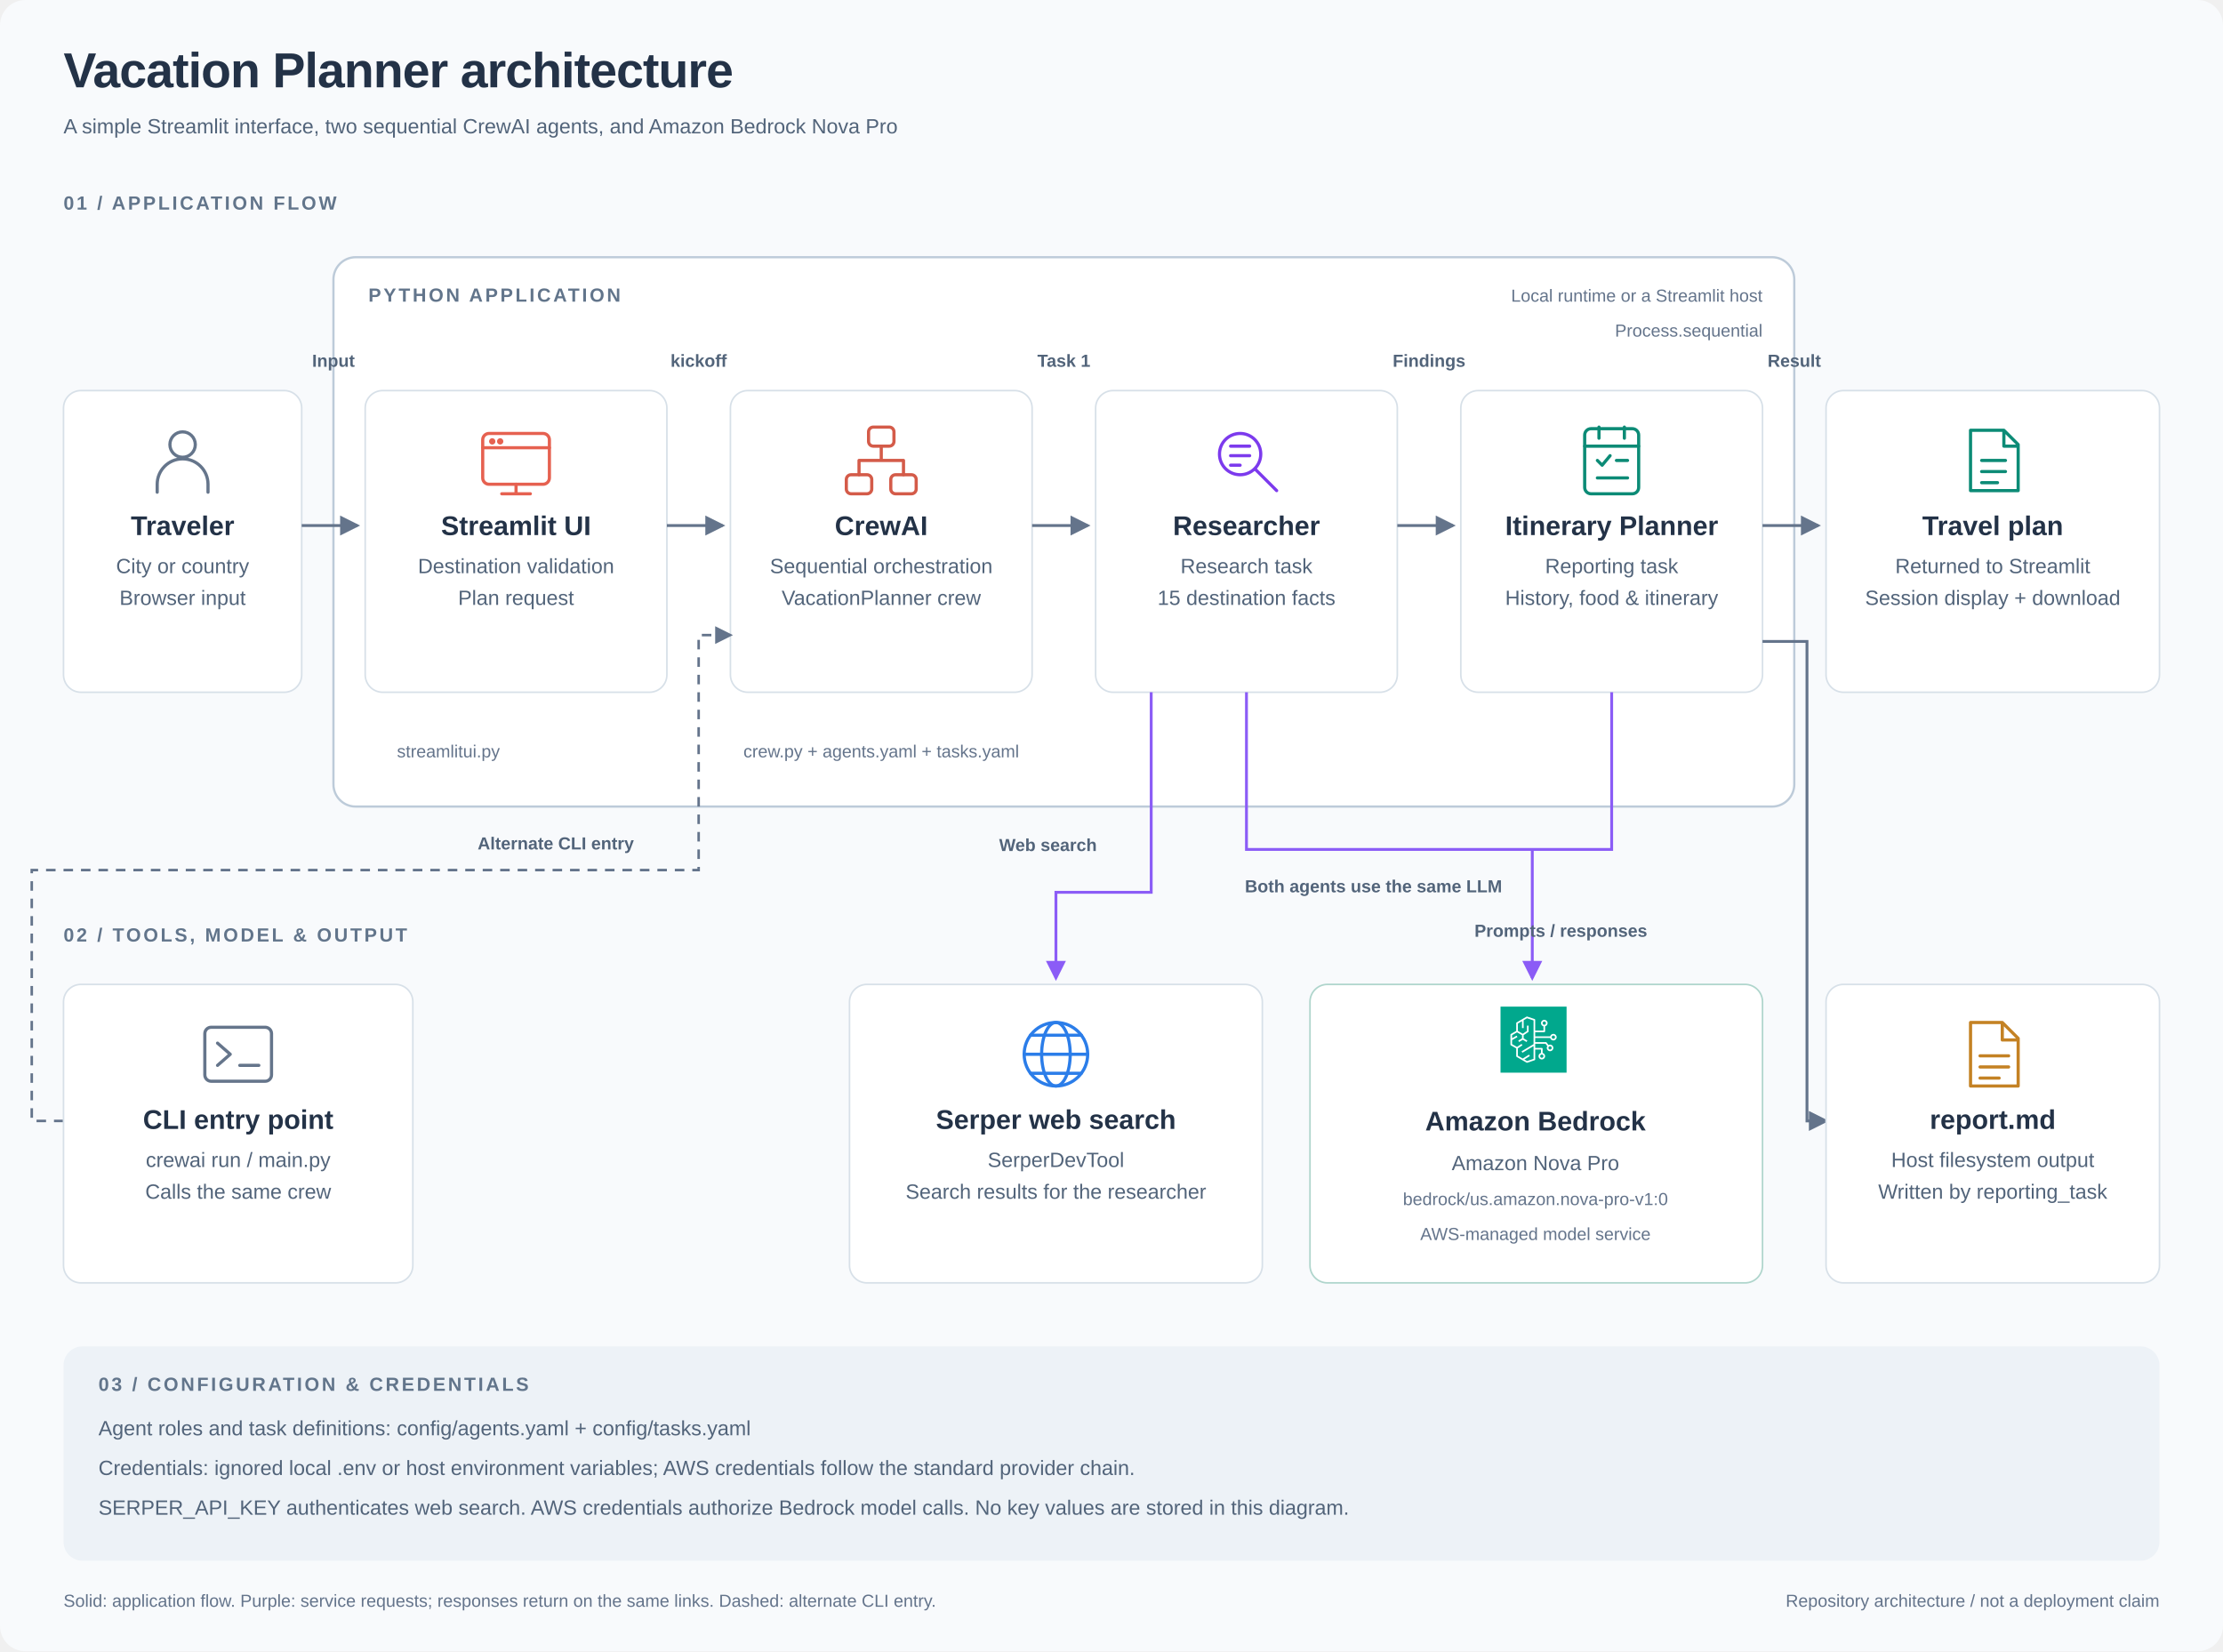
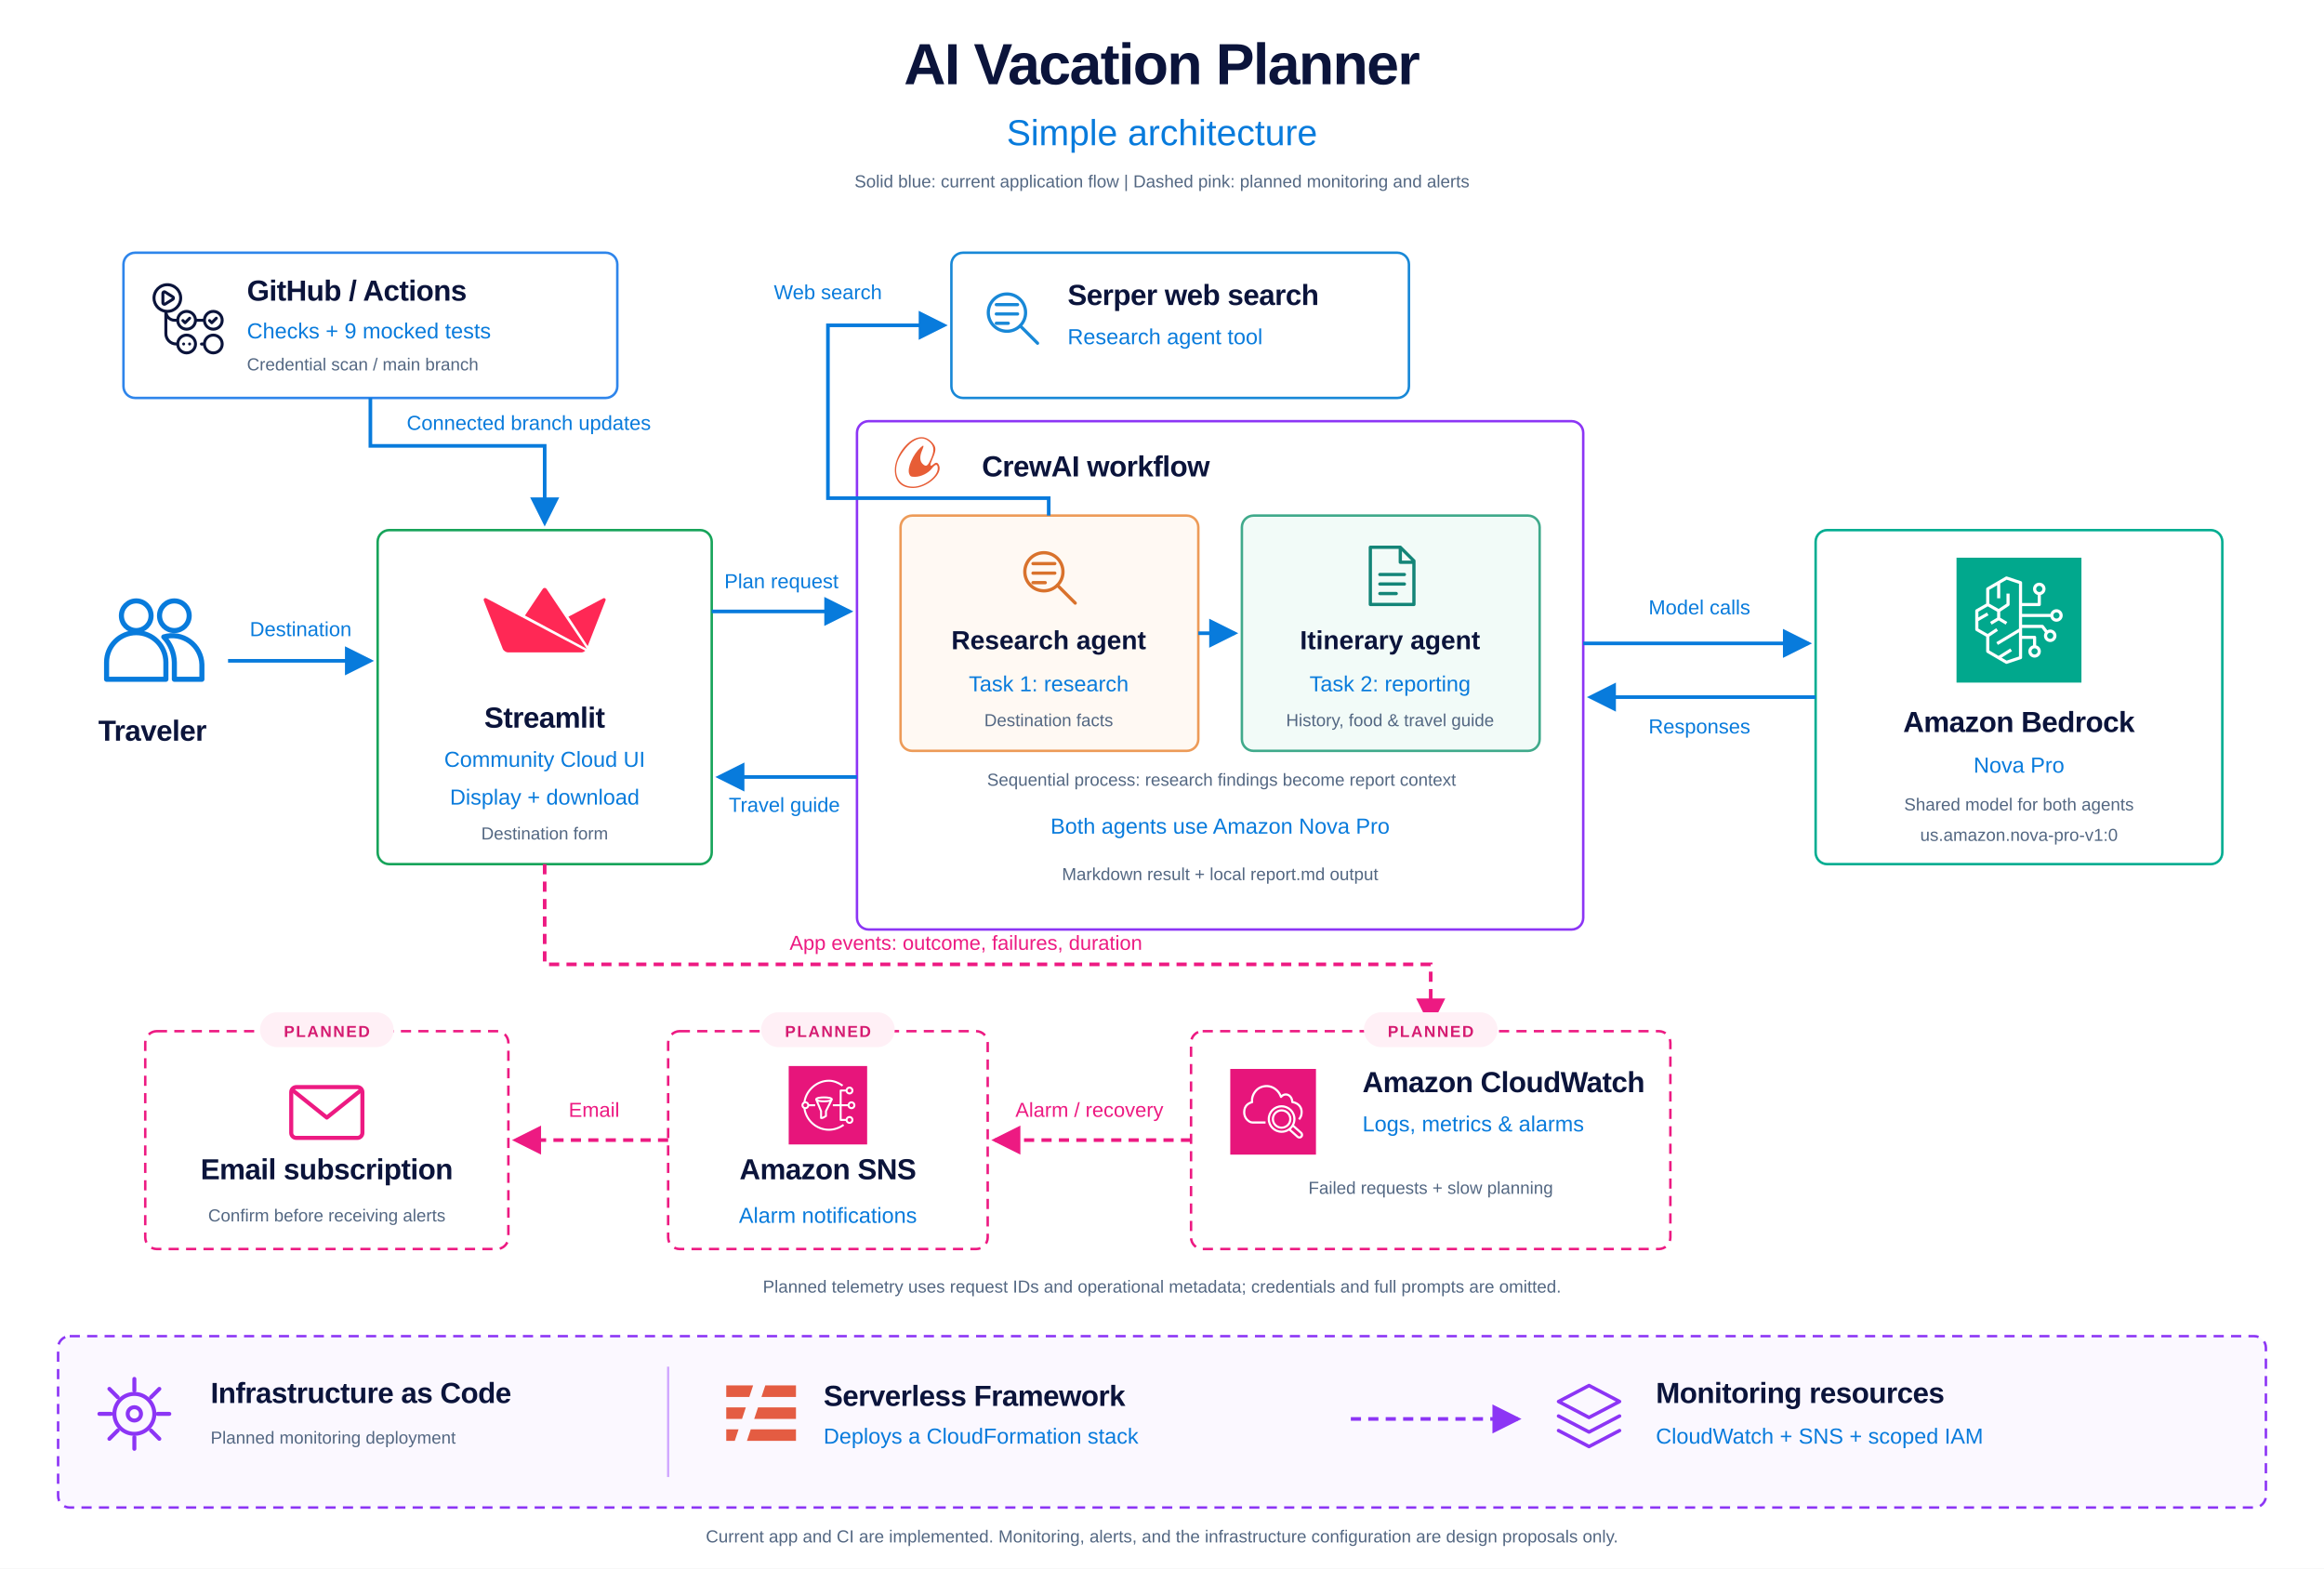
- <svg xmlns="http://www.w3.org/2000/svg" width="1400" height="1040" viewBox="0 0 1400 1040" role="img" aria-labelledby="title description">
+ <svg xmlns="http://www.w3.org/2000/svg" width="1600" height="1080" viewBox="0 0 1600 1080" role="img" aria-labelledby="title description">
  <defs>
-     <marker id="arrow" markerWidth="7" markerHeight="7" refX="6" refY="3.5" orient="auto-start-reverse">
-       <path d="M0 0 7 3.5 0 7Z" fill="#64748b" />
+     <marker id="blue" markerWidth="8" markerHeight="8" refX="7" refY="4" orient="auto">
+       <path d="M0 0 8 4 0 8Z" fill="#087bdc" />
    </marker>
-     <marker id="purple-arrow" markerWidth="7" markerHeight="7" refX="6" refY="3.5" orient="auto-start-reverse">
-       <path d="M0 0 7 3.5 0 7Z" fill="#8b5cf6" />
+     <marker id="pink" markerWidth="8" markerHeight="8" refX="7" refY="4" orient="auto">
+       <path d="M0 0 8 4 0 8Z" fill="#ed1a82" />
+     </marker>
+     <marker id="purple" markerWidth="8" markerHeight="8" refX="7" refY="4" orient="auto">
+       <path d="M0 0 8 4 0 8Z" fill="#8c35f5" />
    </marker>
    <style>
-  text { font-family:Arial,Helvetica,sans-serif; fill:#233247; }
-  .title { font-size:31px; font-weight:700; letter-spacing:-.5px; }
-  .section { font-size:12px; font-weight:700; letter-spacing:1.5px; fill:#62758b; }
-  .service { font-size:17px; font-weight:700; }
-  .caption { font-size:13px; fill:#52647a; }
-  .small { font-size:11px; fill:#64748b; }
-  .flow { font-size:11px; font-weight:600; fill:#52647a; }
-  .connector { fill:none; stroke:#64748b; stroke-width:1.8; marker-end:url(#arrow); }
-  .exchange { fill:none; stroke:#8b5cf6; stroke-width:1.8; marker-end:url(#purple-arrow); }
-  .alternate { fill:none; stroke:#64748b; stroke-width:1.6; stroke-dasharray:6 5; marker-end:url(#arrow); }
+  text{font-family:Arial,Helvetica,sans-serif;fill:#0b143b}
+  .title{font-size:40px;font-weight:700;letter-spacing:-1px}
+  .subtitle{font-size:25px;fill:#087bdc}
+  .node{font-size:20px;font-weight:700;letter-spacing:-.3px}
+  .agent{font-size:18px;font-weight:700}
+  .body{font-size:15px;fill:#087bdc}
+  .small{font-size:12px;fill:#536782}
+  .label{font-size:14px;fill:#087bdc}
+  .plan{font-size:11px;font-weight:700;letter-spacing:1px;fill:#d51b71}
+  .flow{fill:none;stroke:#087bdc;stroke-width:2.5;marker-end:url(#blue)}
+  .planned{fill:none;stroke:#ed1a82;stroke-width:2.5;stroke-dasharray:7 5;marker-end:url(#pink)}
+  .infra{fill:none;stroke:#8c35f5;stroke-width:2.5;stroke-dasharray:7 5;marker-end:url(#purple)}
 </style>
  </defs>
-   <rect width="1400" height="1040" rx="16" fill="#f8fafc" />
-   <text x="40" y="55" class="title">Vacation Planner architecture</text>
-   <text x="40" y="84" class="caption">A simple Streamlit interface, two sequential CrewAI agents, and Amazon Bedrock Nova Pro</text>
-   <text x="40" y="132" class="section">01 / APPLICATION FLOW</text>
-   <rect x="210" y="162" width="920" height="346" rx="14" fill="#fff" stroke="#bdcbd9" stroke-width="1.4" />
-   <text x="232" y="190" class="section">PYTHON APPLICATION</text>
-   <text x="1110" y="190" class="small" text-anchor="end">Local runtime or a Streamlit host</text>
-   <rect x="40" y="246" width="150" height="190" rx="11" fill="#fff" stroke="#d7e0e8" />
-   <g transform="translate(91.0 266)" fill="none" stroke="#65758b" stroke-width="2" stroke-linecap="round" stroke-linejoin="round">
-     <circle cx="24" cy="14" r="8" />
-     <path d="M8 44v-5a16 16 0 0 1 32 0v5" />
+   <rect width="1600" height="1080" fill="#fff" />
+   <text x="800" y="58" class="title" text-anchor="middle">AI Vacation Planner</text>
+   <text x="800" y="100" class="subtitle" text-anchor="middle">Simple architecture</text>
+   <text x="800" y="129" class="small" text-anchor="middle">Solid blue: current application flow  |  Dashed pink: planned monitoring and alerts</text>
+   <rect x="85" y="174" width="340" height="100" rx="8" fill="#fff" stroke="#2e85eb" stroke-width="1.7" />
+   <g transform="translate(105 195) scale(2.041667)" fill="#0b143b">
+     <path d="M10.984 13.836a.5.5 0 0 1-.353-.146l-.745-.743a.5.5 0 1 1 .706-.708l.392.391 1.181-1.18a.5.5 0 0 1 .708.707l-1.535 1.533a.504.504 0 0 1-.354.146zm9.353-.147l1.534-1.532a.5.5 0 0 0-.707-.707l-1.181 1.18-.392-.391a.5.5 0 1 0-.706.708l.746.743a.497.497 0 0 0 .706-.001zM4.527 7.452l2.557-1.585A1 1 0 0 0 7.09 4.17L4.533 2.56A1 1 0 0 0 3 3.406v3.196a1.001 1.001 0 0 0 1.527.85zm2.03-2.436L4 6.602V3.406l2.557 1.61zM24 12.5c0 1.93-1.57 3.5-3.5 3.5a3.503 3.503 0 0 1-3.46-3h-2.08a3.503 3.503 0 0 1-3.46 3 3.502 3.502 0 0 1-3.46-3h-.558c-.972 0-1.85-.399-2.482-1.042V17c0 1.654 1.346 3 3 3h.04c.244-1.693 1.7-3 3.46-3 1.93 0 3.5 1.57 3.5 3.5S13.43 24 11.5 24a3.502 3.502 0 0 1-3.46-3H8c-2.206 0-4-1.794-4-4V9.899A5.008 5.008 0 0 1 0 5c0-2.757 2.243-5 5-5s5 2.243 5 5a5.005 5.005 0 0 1-4.952 4.998A2.482 2.482 0 0 0 7.482 12h.558c.244-1.693 1.7-3 3.46-3a3.502 3.502 0 0 1 3.46 3h2.08a3.503 3.503 0 0 1 3.46-3c1.93 0 3.5 1.57 3.5 3.5zm-15 8c0 1.378 1.122 2.5 2.5 2.5s2.5-1.122 2.5-2.5-1.122-2.5-2.5-2.5S9 19.122 9 20.5zM5 9c2.206 0 4-1.794 4-4S7.206 1 5 1 1 2.794 1 5s1.794 4 4 4zm9 3.5c0-1.378-1.122-2.5-2.5-2.5S9 11.122 9 12.5s1.122 2.5 2.5 2.5 2.5-1.122 2.5-2.5zm9 0c0-1.378-1.122-2.5-2.5-2.5S18 11.122 18 12.5s1.122 2.5 2.5 2.5 2.5-1.122 2.5-2.5zm-13 8a.5.5 0 1 0 1 0 .5.5 0 0 0-1 0zm2 0a.5.5 0 1 0 1 0 .5.5 0 0 0-1 0zm12 0c0 1.93-1.57 3.5-3.5 3.5a3.503 3.503 0 0 1-3.46-3.002c-.007.001-.013.005-.021.005l-.506.017h-.017a.5.5 0 0 1-.016-.999l.506-.017c.018-.002.035.006.052.007A3.503 3.503 0 0 1 20.5 17c1.93 0 3.5 1.57 3.5 3.5zm-1 0c0-1.378-1.122-2.5-2.5-2.5S18 19.122 18 20.5s1.122 2.5 2.5 2.5 2.5-1.122 2.5-2.5z" />
  </g>
-   <text x="115.0" y="337" class="service" text-anchor="middle">Traveler</text>
-   <text x="115.0" y="361" class="caption" text-anchor="middle">City or country</text>
-   <text x="115.0" y="381" class="caption" text-anchor="middle">Browser input</text>
-   <rect x="230" y="246" width="190" height="190" rx="11" fill="#fff" stroke="#d7e0e8" />
-   <g transform="translate(301.0 266)" fill="none" stroke="#e66150" stroke-width="2" stroke-linecap="round" stroke-linejoin="round">
-     <rect x="3" y="7" width="42" height="32" rx="4" />
-     <path d="M3 16h42M15 45h18M24 39v6" />
-     <circle cx="9" cy="12" r="1" />
-     <circle cx="14" cy="12" r="1" />
+   <text x="170" y="207" class="node" text-anchor="start">GitHub / Actions</text>
+   <text x="170" y="233" class="body" text-anchor="start">Checks + 9 mocked tests</text>
+   <text x="170" y="255" class="small" text-anchor="start">Credential scan / main branch</text>
+   <path d="M255 274V307H375V360" class="flow" />
+   <text x="280" y="296" class="label" text-anchor="start">Connected branch updates</text>
+   <rect x="655" y="174" width="315" height="100" rx="8" fill="#fff" stroke="#1888d7" stroke-width="1.7" />
+   <g transform="translate(674 196) scale(0.9166667)" fill="none" stroke="#1888d7" stroke-width="2.4" stroke-linecap="round" stroke-linejoin="round">
+     <circle cx="21" cy="21" r="14" />
+     <path d="m31 31 13 13M13 15h16M13 22h16M13 29h9" />
  </g>
-   <text x="325.0" y="337" class="service" text-anchor="middle">Streamlit UI</text>
-   <text x="325.0" y="361" class="caption" text-anchor="middle">Destination validation</text>
-   <text x="325.0" y="381" class="caption" text-anchor="middle">Plan request</text>
-   <rect x="460" y="246" width="190" height="190" rx="11" fill="#fff" stroke="#d7e0e8" />
-   <g transform="translate(531.0 266)" fill="none" stroke="#d45b49" stroke-width="2" stroke-linecap="round" stroke-linejoin="round">
-     <rect x="16" y="3" width="16" height="12" rx="3" />
-     <rect x="2" y="33" width="16" height="12" rx="3" />
-     <rect x="30" y="33" width="16" height="12" rx="3" />
-     <path d="M24 15v9M10 33v-9h28v9" />
+   <text x="735" y="210" class="node" text-anchor="start">Serper web search</text>
+   <text x="735" y="237" class="body" text-anchor="start">Research agent tool</text>
+   <g transform="translate(69 405) scale(1.458333)" fill="none" stroke="#087bdc" stroke-width="2.4" stroke-linecap="round" stroke-linejoin="round">
+     <circle cx="17" cy="13" r="7" />
+     <circle cx="35" cy="13" r="7" />
+     <path d="M3 43v-8a14 14 0 0 1 28 0v8ZM30 23a14 14 0 0 1 18 13v7H35V35a18 18 0 0 0-5-12Z" />
  </g>
-   <text x="555.0" y="337" class="service" text-anchor="middle">CrewAI</text>
-   <text x="555.0" y="361" class="caption" text-anchor="middle">Sequential orchestration</text>
-   <text x="555.0" y="381" class="caption" text-anchor="middle">VacationPlanner crew</text>
-   <rect x="690" y="246" width="190" height="190" rx="11" fill="#fff" stroke="#d7e0e8" />
-   <g transform="translate(761.0 266)" fill="none" stroke="#7c3aed" stroke-width="2" stroke-linecap="round" stroke-linejoin="round">
-     <circle cx="20" cy="20" r="13" />
-     <path d="m30 30 13 13M14 15h12M14 21h12M14 27h6" />
+   <text x="105" y="510" class="node" text-anchor="middle">Traveler</text>
+   <path d="M157 455H255" class="flow" />
+   <text x="207" y="438" class="label" text-anchor="middle">Destination</text>
+   <rect x="260" y="365" width="230" height="230" rx="8" fill="#fff" stroke="#17a45a" stroke-width="1.7" />
+   <g transform="translate(333 385) scale(3.5)" fill="#ff2855">
+     <path d="M16.673 11.32l6.862-3.618c.233-.136.554.12.442.387L20.463 17.1zm-8.556-.229l3.473-5.187c.203-.328.578-.316.793-.028l7.886 11.75zm-3.375 7.25c-.28 0-.835-.284-.993-.716l-3.72-9.46c-.118-.331.139-.614.48-.464l19.474 10.306c-.149.147-.453.337-.72.334z" />
  </g>
-   <text x="785.0" y="337" class="service" text-anchor="middle">Researcher</text>
-   <text x="785.0" y="361" class="caption" text-anchor="middle">Research task</text>
-   <text x="785.0" y="381" class="caption" text-anchor="middle">15 destination facts</text>
-   <rect x="920" y="246" width="190" height="190" rx="11" fill="#fff" stroke="#d7e0e8" />
-   <g transform="translate(991.0 266)" fill="none" stroke="#0c8b76" stroke-width="2" stroke-linecap="round" stroke-linejoin="round">
-     <rect x="7" y="4" width="34" height="41" rx="4" />
-     <path d="M16 3v7M32 3v7M7 15h34M15 24l3 3 5-6M27 24h7M15 35h19" />
+   <text x="375" y="501" class="node" text-anchor="middle">Streamlit</text>
+   <text x="375" y="528" class="body" text-anchor="middle">Community Cloud UI</text>
+   <text x="375" y="554" class="body" text-anchor="middle">Display + download</text>
+   <text x="375" y="578" class="small" text-anchor="middle">Destination form</text>
+   <rect x="590" y="290" width="500" height="350" rx="8" fill="#fff" stroke="#8c35f5" stroke-width="1.7" />
+   <g transform="translate(614 301) scale(1.458333)" fill="#e75d36">
+     <path d="M12.482.18C7.161 1.319 1.478 9.069 1.426 15.372c-.051 5.527 3.1 8.68 8.68 8.627 6.716-.05 14.259-6.87 12.09-10.9-.672-1.292-1.396-1.344-2.687-.207-1.602 1.395-1.654.31-.207-2.893 1.757-3.98 1.705-5.322-.31-7.544C17.03.388 14.962-.388 12.482.181Zm5.322 2.068c2.273 2.015 2.376 4.236.465 8.42-1.395 3.1-2.17 3.515-3.824 1.86-1.24-1.24-1.343-3.46-.258-6.044 1.137-2.635.982-3.1-.568-1.653-3.72 3.358-6.458 9.765-5.424 12.503.464 1.189.825 1.395 2.737 1.395 2.79 0 6.303-1.705 7.957-3.926 1.756-2.274 2.79-2.274 2.79-.052 0 3.875-6.459 8.627-11.625 8.627-6.251 0-9.351-4.752-7.491-11.47.878-2.995 4.443-7.904 7.077-9.66 3.255-2.17 5.684-2.17 8.164 0z" />
  </g>
-   <text x="1015.0" y="337" class="service" text-anchor="middle">Itinerary Planner</text>
-   <text x="1015.0" y="361" class="caption" text-anchor="middle">Reporting task</text>
-   <text x="1015.0" y="381" class="caption" text-anchor="middle">History, food &amp; itinerary</text>
-   <rect x="1150" y="246" width="210" height="190" rx="11" fill="#fff" stroke="#d7e0e8" />
-   <g transform="translate(1231.0 266)" fill="none" stroke="#0c8b76" stroke-width="2" stroke-linecap="round" stroke-linejoin="round">
-     <path d="M10 5h21l9 9v29H10zM31 5v10h9M17 24h15M17 31h15M17 38h10" />
+   <text x="676" y="328" class="node" text-anchor="start">CrewAI workflow</text>
+   <rect x="620" y="355" width="205" height="162" rx="8" fill="#fff9f3" stroke="#ed9b58" stroke-width="1.7" />
+   <g transform="translate(699 374) scale(0.9375)" fill="none" stroke="#d9722c" stroke-width="2.4" stroke-linecap="round" stroke-linejoin="round">
+     <circle cx="21" cy="21" r="14" />
+     <path d="m31 31 13 13M13 15h16M13 22h16M13 29h9" />
  </g>
-   <text x="1255.0" y="337" class="service" text-anchor="middle">Travel plan</text>
-   <text x="1255.0" y="361" class="caption" text-anchor="middle">Returned to Streamlit</text>
-   <text x="1255.0" y="381" class="caption" text-anchor="middle">Session display + download</text>
-   <path d="M190 331H225" class="connector" />
-   <text x="210.0" y="231" class="flow" text-anchor="middle">Input</text>
-   <path d="M420 331H455" class="connector" />
-   <text x="440.0" y="231" class="flow" text-anchor="middle">kickoff</text>
-   <path d="M650 331H685" class="connector" />
-   <text x="670.0" y="231" class="flow" text-anchor="middle">Task 1</text>
-   <path d="M880 331H915" class="connector" />
-   <text x="900.0" y="231" class="flow" text-anchor="middle">Findings</text>
-   <path d="M1110 331H1145" class="connector" />
-   <text x="1130.0" y="231" class="flow" text-anchor="middle">Result</text>
-   <text x="250" y="477" class="small" text-anchor="start">streamlitui.py</text>
-   <text x="555" y="477" class="small" text-anchor="middle">crew.py + agents.yaml + tasks.yaml</text>
-   <text x="1110" y="212" class="small" text-anchor="end">Process.sequential</text>
-   <path d="M725 436V562H665V616" class="exchange" />
-   <path d="M785 436V535H1015V436" fill="none" stroke="#8b5cf6" stroke-width="1.8" />
-   <path d="M965 535V616" class="exchange" />
-   <path d="M1110 404H1138V706H1150" class="connector" />
-   <path d="M40 706H20V548H440V400H460" class="alternate" />
-   <text x="40" y="593" class="section" text-anchor="start">02 / TOOLS, MODEL &amp; OUTPUT</text>
-   <text x="350" y="535" class="flow" text-anchor="middle">Alternate CLI entry</text>
-   <text x="660" y="536" class="flow" text-anchor="middle">Web search</text>
-   <text x="865" y="562" class="flow" text-anchor="middle">Both agents use the same LLM</text>
-   <text x="983" y="590" class="flow" text-anchor="middle">Prompts / responses</text>
-   <rect x="40" y="620" width="220" height="188" rx="11" fill="#fff" stroke="#d7e0e8" />
-   <g transform="translate(126.0 640)" fill="none" stroke="#65758b" stroke-width="2" stroke-linecap="round" stroke-linejoin="round">
-     <rect x="3" y="7" width="42" height="34" rx="4" />
-     <path d="m11 17 8 7-8 7M25 31h12" />
+   <text x="722" y="447" class="agent" text-anchor="middle">Research agent</text>
+   <text x="722" y="476" class="body" text-anchor="middle">Task 1: research</text>
+   <text x="722" y="500" class="small" text-anchor="middle">Destination facts</text>
+   <rect x="855" y="355" width="205" height="162" rx="8" fill="#f2fbf8" stroke="#40aa8b" stroke-width="1.7" />
+   <g transform="translate(935 374) scale(0.9375)" fill="none" stroke="#148578" stroke-width="2.4" stroke-linecap="round" stroke-linejoin="round">
+     <path d="M9 3h22l10 10v32H9ZM31 3v11h10M16 23h18M16 30h18M16 37h12" />
  </g>
-   <text x="150.0" y="711" class="service" text-anchor="middle">CLI entry point</text>
-   <text x="150.0" y="735" class="caption" text-anchor="middle">crewai run / main.py</text>
-   <text x="150.0" y="755" class="caption" text-anchor="middle">Calls the same crew</text>
-   <rect x="535" y="620" width="260" height="188" rx="11" fill="#fff" stroke="#d7e0e8" />
-   <g transform="translate(641.0 640)" fill="none" stroke="#2b7de9" stroke-width="2" stroke-linecap="round" stroke-linejoin="round">
-     <circle cx="24" cy="24" r="20" />
-     <ellipse cx="24" cy="24" rx="9" ry="20" />
-     <path d="M4 24h40M8 12h32M8 36h32" />
-   </g>
-   <text x="665.0" y="711" class="service" text-anchor="middle">Serper web search</text>
-   <text x="665.0" y="735" class="caption" text-anchor="middle">SerperDevTool</text>
-   <text x="665.0" y="755" class="caption" text-anchor="middle">Search results for the researcher</text>
-   <rect x="825" y="620" width="285" height="188" rx="11" fill="#fff" stroke="#afd5cc" />
-   <g transform="translate(945 634) scale(.52)">
-     <g id="bedrock-0" stroke="none" stroke-width="1" fill="none" fill-rule="evenodd">
-       <g id="bedrock-1" fill="#01A88D">
-         <rect id="bedrock-2" x="0" y="0" width="80" height="80" />
+   <text x="957" y="447" class="agent" text-anchor="middle">Itinerary agent</text>
+   <text x="957" y="476" class="body" text-anchor="middle">Task 2: reporting</text>
+   <text x="957" y="500" class="small" text-anchor="middle">History, food &amp; travel guide</text>
+   <path d="M825 436H850" class="flow" />
+   <text x="841" y="541" class="small" text-anchor="middle">Sequential process: research findings become report context</text>
+   <text x="840" y="574" class="body" text-anchor="middle">Both agents use Amazon Nova Pro</text>
+   <text x="840" y="606" class="small" text-anchor="middle">Markdown result + local report.md output</text>
+   <path d="M490 421H585" class="flow" />
+   <text x="538" y="405" class="label" text-anchor="middle">Plan request</text>
+   <path d="M590 535H495" class="flow" />
+   <text x="540" y="559" class="label" text-anchor="middle">Travel guide</text>
+   <path d="M722 355V343H570V224H650" class="flow" />
+   <text x="570" y="206" class="label" text-anchor="middle">Web search</text>
+   <rect x="1250" y="365" width="280" height="230" rx="8" fill="#fff" stroke="#00ad91" stroke-width="1.7" />
+   <g transform="translate(1347 384) scale(1.075)">
+     <g stroke="none" stroke-width="1" fill="none" fill-rule="evenodd">
+       <g fill="#01A88D">
+         <rect x="0" y="0" width="80" height="80" />
      </g>
-       <g id="bedrock-3" transform="translate(12, 12)" fill="#FFFFFF">
-         <path d="M52,27 C50.897,27 50,26.103 50,25 C50,23.897 50.897,23 52,23 C53.103,23 54,23.897 54,25 C54,26.103 53.103,27 52,27 L52,27 Z M20.113,53.908 L16.865,52.014 L23.53,47.848 L22.47,46.152 L14.913,50.875 L9,47.426 L9,38.535 L14.555,34.832 L13.445,33.168 L7.959,36.825 L2,33.42 L2,28.58 L8.496,24.868 L7.504,23.132 L2,26.277 L2,22.58 L8,19.152 L14,22.58 L14,26.434 L9.485,29.143 L10.515,30.857 L15,28.166 L19.485,30.857 L20.515,29.143 L16,26.434 L16,22.535 L21.555,18.832 C21.833,18.646 22,18.334 22,18 L22,11 L20,11 L20,17.465 L14.959,20.825 L9,17.42 L9,8.574 L14,5.658 L14,14 L16,14 L16,4.491 L20.113,2.092 L28,4.721 L28,33.434 L13.485,42.143 L14.515,43.857 L28,35.766 L28,51.279 L20.113,53.908 Z M50,38 C50,39.103 49.103,40 48,40 C46.897,40 46,39.103 46,38 C46,36.897 46.897,36 48,36 C49.103,36 50,36.897 50,38 L50,38 Z M40,48 C40,49.103 39.103,50 38,50 C36.897,50 36,49.103 36,48 C36,46.897 36.897,46 38,46 C39.103,46 40,46.897 40,48 L40,48 Z M39,8 C39,6.897 39.897,6 41,6 C42.103,6 43,6.897 43,8 C43,9.103 42.103,10 41,10 C39.897,10 39,9.103 39,8 L39,8 Z M52,21 C50.141,21 48.589,22.28 48.142,24 L30,24 L30,19 L41,19 C41.553,19 42,18.552 42,18 L42,11.858 C43.72,11.411 45,9.858 45,8 C45,5.794 43.206,4 41,4 C38.794,4 37,5.794 37,8 C37,9.858 38.28,11.411 40,11.858 L40,17 L30,17 L30,4 C30,3.569 29.725,3.188 29.316,3.051 L20.316,0.051 C20.042,-0.039 19.744,-0.009 19.496,0.136 L7.496,7.136 C7.188,7.315 7,7.645 7,8 L7,17.42 L0.504,21.132 C0.192,21.31 0,21.641 0,22 L0,34 C0,34.359 0.192,34.69 0.504,34.868 L7,38.58 L7,48 C7,48.355 7.188,48.685 7.496,48.864 L19.496,55.864 C19.65,55.954 19.825,56 20,56 C20.106,56 20.213,55.983 20.316,55.949 L29.316,52.949 C29.725,52.812 30,52.431 30,52 L30,40 L37,40 L37,44.142 C35.28,44.589 34,46.142 34,48 C34,50.206 35.794,52 38,52 C40.206,52 42,50.206 42,48 C42,46.142 40.72,44.589 39,44.142 L39,39 C39,38.448 38.553,38 38,38 L30,38 L30,33 L42.5,33 L44.638,35.85 C44.239,36.472 44,37.207 44,38 C44,40.206 45.794,42 48,42 C50.206,42 52,40.206 52,38 C52,35.794 50.206,34 48,34 C47.316,34 46.682,34.188 46.119,34.492 L43.8,31.4 C43.611,31.148 43.314,31 43,31 L30,31 L30,26 L48.142,26 C48.589,27.72 50.141,29 52,29 C54.206,29 56,27.206 56,25 C56,22.794 54.206,21 52,21 L52,21 Z" id="bedrock-4" />
+       <g transform="translate(12, 12)" fill="#FFFFFF">
+         <path d="M52,27 C50.897,27 50,26.103 50,25 C50,23.897 50.897,23 52,23 C53.103,23 54,23.897 54,25 C54,26.103 53.103,27 52,27 L52,27 Z M20.113,53.908 L16.865,52.014 L23.53,47.848 L22.47,46.152 L14.913,50.875 L9,47.426 L9,38.535 L14.555,34.832 L13.445,33.168 L7.959,36.825 L2,33.42 L2,28.58 L8.496,24.868 L7.504,23.132 L2,26.277 L2,22.58 L8,19.152 L14,22.58 L14,26.434 L9.485,29.143 L10.515,30.857 L15,28.166 L19.485,30.857 L20.515,29.143 L16,26.434 L16,22.535 L21.555,18.832 C21.833,18.646 22,18.334 22,18 L22,11 L20,11 L20,17.465 L14.959,20.825 L9,17.42 L9,8.574 L14,5.658 L14,14 L16,14 L16,4.491 L20.113,2.092 L28,4.721 L28,33.434 L13.485,42.143 L14.515,43.857 L28,35.766 L28,51.279 L20.113,53.908 Z M50,38 C50,39.103 49.103,40 48,40 C46.897,40 46,39.103 46,38 C46,36.897 46.897,36 48,36 C49.103,36 50,36.897 50,38 L50,38 Z M40,48 C40,49.103 39.103,50 38,50 C36.897,50 36,49.103 36,48 C36,46.897 36.897,46 38,46 C39.103,46 40,46.897 40,48 L40,48 Z M39,8 C39,6.897 39.897,6 41,6 C42.103,6 43,6.897 43,8 C43,9.103 42.103,10 41,10 C39.897,10 39,9.103 39,8 L39,8 Z M52,21 C50.141,21 48.589,22.28 48.142,24 L30,24 L30,19 L41,19 C41.553,19 42,18.552 42,18 L42,11.858 C43.72,11.411 45,9.858 45,8 C45,5.794 43.206,4 41,4 C38.794,4 37,5.794 37,8 C37,9.858 38.28,11.411 40,11.858 L40,17 L30,17 L30,4 C30,3.569 29.725,3.188 29.316,3.051 L20.316,0.051 C20.042,-0.039 19.744,-0.009 19.496,0.136 L7.496,7.136 C7.188,7.315 7,7.645 7,8 L7,17.42 L0.504,21.132 C0.192,21.31 0,21.641 0,22 L0,34 C0,34.359 0.192,34.69 0.504,34.868 L7,38.58 L7,48 C7,48.355 7.188,48.685 7.496,48.864 L19.496,55.864 C19.65,55.954 19.825,56 20,56 C20.106,56 20.213,55.983 20.316,55.949 L29.316,52.949 C29.725,52.812 30,52.431 30,52 L30,40 L37,40 L37,44.142 C35.28,44.589 34,46.142 34,48 C34,50.206 35.794,52 38,52 C40.206,52 42,50.206 42,48 C42,46.142 40.72,44.589 39,44.142 L39,39 C39,38.448 38.553,38 38,38 L30,38 L30,33 L42.5,33 L44.638,35.85 C44.239,36.472 44,37.207 44,38 C44,40.206 45.794,42 48,42 C50.206,42 52,40.206 52,38 C52,35.794 50.206,34 48,34 C47.316,34 46.682,34.188 46.119,34.492 L43.8,31.4 C43.611,31.148 43.314,31 43,31 L30,31 L30,26 L48.142,26 C48.589,27.72 50.141,29 52,29 C54.206,29 56,27.206 56,25 C56,22.794 54.206,21 52,21 L52,21 Z" />
      </g>
    </g>
  </g>
-   <text x="967" y="712" class="service" text-anchor="middle">Amazon Bedrock</text>
-   <text x="967" y="737" class="caption" text-anchor="middle">Amazon Nova Pro</text>
-   <text x="967" y="759" class="small" text-anchor="middle">bedrock/us.amazon.nova-pro-v1:0</text>
-   <text x="967" y="781" class="small" text-anchor="middle">AWS-managed model service</text>
-   <rect x="1150" y="620" width="210" height="188" rx="11" fill="#fff" stroke="#d7e0e8" />
-   <g transform="translate(1231.0 640)" fill="none" stroke="#c48224" stroke-width="2" stroke-linecap="round" stroke-linejoin="round">
-     <path d="M10 4h20l10 10v30H10zM30 4v11h10M16 25h18M16 32h18M16 39h12" />
+   <text x="1390" y="504" class="node" text-anchor="middle">Amazon Bedrock</text>
+   <text x="1390" y="532" class="body" text-anchor="middle">Nova Pro</text>
+   <text x="1390" y="558" class="small" text-anchor="middle">Shared model for both agents</text>
+   <text x="1390" y="579" class="small" text-anchor="middle">us.amazon.nova-pro-v1:0</text>
+   <path d="M1090 443H1245" class="flow" />
+   <text x="1170" y="423" class="label" text-anchor="middle">Model calls</text>
+   <path d="M1250 480H1095" class="flow" />
+   <text x="1170" y="505" class="label" text-anchor="middle">Responses</text>
+   <path d="M375 595V664H985V705" class="planned" />
+   <text x="665" y="654" class="label" text-anchor="middle" style="fill:#ed1a82">App events: outcome, failures, duration</text>
+   <rect x="820" y="710" width="330" height="150" rx="8" fill="#fff" stroke="#ed1a82" stroke-width="1.7" stroke-dasharray="7 5" />
+   <rect x="939" y="697" width="92" height="24" rx="12" fill="#fff0f6" />
+   <text x="985.0" y="714" class="plan" text-anchor="middle">PLANNED</text>
+   <g transform="translate(847 736) scale(0.7375)">
+     <g stroke="none" stroke-width="1" fill="none" fill-rule="evenodd">
+       <g fill="#E7157B">
+         <rect x="0" y="0" width="80" height="80" />
+       </g>
+       <path d="M55.059,46.777 C55.059,42.868 51.858,39.688 47.922,39.688 C43.987,39.688 40.786,42.868 40.786,46.777 C40.786,50.687 43.987,53.867 47.922,53.867 C51.858,53.867 55.059,50.687 55.059,46.777 M57.07,46.777 C57.07,51.788 52.966,55.864 47.922,55.864 C42.879,55.864 38.775,51.788 38.775,46.777 C38.775,41.767 42.879,37.691 47.922,37.691 C52.966,37.691 57.07,41.767 57.07,46.777 M65.51,60.474 L58.501,54.203 C57.935,54.994 57.281,55.717 56.554,56.363 L63.552,62.633 C64.15,63.169 65.078,63.119 65.618,62.526 C66.155,61.932 66.107,61.011 65.51,60.474 M47.922,57.662 C53.965,57.662 58.88,52.779 58.88,46.777 C58.88,40.775 53.965,35.893 47.922,35.893 C41.881,35.893 36.965,40.775 36.965,46.777 C36.965,52.779 41.881,57.662 47.922,57.662 M67.112,63.863 C66.426,64.617 65.478,65 64.529,65 C63.7,65 62.87,64.708 62.207,64.117 L54.931,57.599 C52.907,58.897 50.506,59.659 47.922,59.659 C40.772,59.659 34.955,53.88 34.955,46.777 C34.955,39.675 40.772,33.896 47.922,33.896 C55.073,33.896 60.891,39.675 60.891,46.777 C60.891,48.815 60.399,50.737 59.547,52.451 L66.856,58.991 C68.275,60.266 68.39,62.45 67.112,63.863 M21.28,29.393 C21.28,29.912 21.312,30.429 21.374,30.929 C21.409,31.214 21.321,31.498 21.13,31.713 C20.978,31.884 20.774,31.997 20.551,32.035 C18.079,32.669 14.01,34.588 14.01,40.346 C14.01,44.693 16.424,47.093 18.45,48.341 C19.141,48.774 19.959,49.005 20.823,49.014 L32.945,49.025 L32.943,51.022 L20.812,51.011 C19.566,50.998 18.384,50.661 17.384,50.035 C15.377,48.797 12,45.89 12,40.346 C12,33.662 16.6,31.192 19.3,30.319 C19.28,30.012 19.27,29.702 19.27,29.393 C19.27,23.932 22.998,18.27 27.942,16.222 C33.724,13.815 39.85,15.008 44.326,19.411 C45.714,20.775 46.855,22.432 47.73,24.348 C48.906,23.38 50.356,22.846 51.884,22.846 C54.886,22.846 58.266,25.11 58.868,30.061 C61.68,30.705 67.621,32.955 67.621,40.423 C67.621,43.404 66.68,45.867 64.823,47.742 L63.39,46.341 C64.863,44.853 65.61,42.862 65.61,40.423 C65.61,33.891 60.106,32.266 57.737,31.872 C57.468,31.827 57.23,31.675 57.076,31.452 C56.926,31.236 56.869,30.971 56.914,30.715 C56.585,26.66 54.161,24.843 51.884,24.843 C50.447,24.843 49.1,25.538 48.187,26.75 C47.965,27.044 47.604,27.194 47.234,27.14 C46.87,27.086 46.563,26.836 46.437,26.492 C45.614,24.226 44.428,22.321 42.912,20.831 C39.033,17.015 33.728,15.981 28.717,18.065 C24.546,19.792 21.28,24.767 21.28,29.393" fill="#FFFFFF" />
+     </g>
  </g>
-   <text x="1255.0" y="711" class="service" text-anchor="middle">report.md</text>
-   <text x="1255.0" y="735" class="caption" text-anchor="middle">Host filesystem output</text>
-   <text x="1255.0" y="755" class="caption" text-anchor="middle">Written by reporting_task</text>
-   <rect x="40" y="848" width="1320" height="135" rx="12" fill="#edf2f7" />
-   <text x="62" y="876" class="section">03 / CONFIGURATION &amp; CREDENTIALS</text>
-   <text x="62" y="904" class="caption">Agent roles and task definitions: config/agents.yaml + config/tasks.yaml</text>
-   <text x="62" y="929" class="caption">Credentials: ignored local .env or host environment variables; AWS credentials follow the standard provider chain.</text>
-   <text x="62" y="954" class="caption">SERPER_API_KEY authenticates web search. AWS credentials authorize Bedrock model calls. No key values are stored in this diagram.</text>
-   <text x="40" y="1012" class="small">Solid: application flow. Purple: service requests; responses return on the same links. Dashed: alternate CLI entry.</text>
-   <text x="1360" y="1012" class="small" text-anchor="end">Repository architecture / not a deployment claim</text>
+   <text x="938" y="752" class="node" text-anchor="start">Amazon CloudWatch</text>
+   <text x="938" y="779" class="body" text-anchor="start">Logs, metrics &amp; alarms</text>
+   <text x="985" y="822" class="small" text-anchor="middle">Failed requests + slow planning</text>
+   <rect x="460" y="710" width="220" height="150" rx="8" fill="#fff" stroke="#ed1a82" stroke-width="1.7" stroke-dasharray="7 5" />
+   <rect x="524" y="697" width="92" height="24" rx="12" fill="#fff0f6" />
+   <text x="570.0" y="714" class="plan" text-anchor="middle">PLANNED</text>
+   <g transform="translate(543 734) scale(0.675)">
+     <g stroke="none" stroke-width="1" fill="none" fill-rule="evenodd">
+       <g fill="#E7157B">
+         <rect x="0" y="0" width="80" height="80" />
+       </g>
+       <path d="M17,38 C18.103,38 19,38.897 19,40 C19,41.103 18.103,42 17,42 C15.897,42 15,41.103 15,40 C15,38.897 15.897,38 17,38 L17,38 Z M41,64 C29.314,64 19.289,55.466 17.194,43.98 C18.965,43.894 20.427,42.659 20.857,41 L27,41 L27,39 L20.857,39 C20.427,37.342 18.966,36.107 17.195,36.02 C19.285,24.71 29.511,16 41,16 C45.313,16 49.832,17.622 54.429,20.821 L55.571,19.179 C50.633,15.743 45.73,14 41,14 C28.27,14 16.949,23.865 15.063,36.521 C13.839,37.207 13,38.5 13,40 C13,41.5 13.839,42.793 15.063,43.478 C16.97,56.341 28.056,66 41,66 C46.407,66 51.942,64.157 56.585,60.811 L55.415,59.189 C51.11,62.292 45.991,64 41,64 L41,64 Z M30.101,36.442 C31.955,36.895 34.275,37 36,37 C37.642,37 39.823,36.905 41.629,36.506 L37.105,45.553 C37.036,45.691 37,45.845 37,46 L37,50.453 C36.199,50.964 34.833,51.812 34,51.986 L34,46 C34,45.868 33.974,45.737 33.923,45.615 L30.101,36.442 Z M36,33 C40.025,33 42.174,33.604 42.841,34 C42.174,34.396 40.025,35 36,35 C31.975,35 29.826,34.396 29.159,34 C29.826,33.604 31.975,33 36,33 L36,33 Z M33,54 L34,54 C34.043,54 34.086,53.997 34.128,53.992 C35.352,53.833 36.909,52.887 38.272,52.013 L38.535,51.845 C38.824,51.661 39,51.342 39,51 L39,46.236 L44.559,35.12 C44.833,34.801 45,34.434 45,34 C45,31.39 39.361,31 36,31 C32.639,31 27,31.39 27,34 C27,34.366 27.12,34.684 27.32,34.967 L32,46.2 L32,53 C32,53.552 32.447,54 33,54 L33,54 Z M62,53 C63.103,53 64,53.897 64,55 C64,56.103 63.103,57 62,57 C60.897,57 60,56.103 60,55 C60,53.897 60.897,53 62,53 L62,53 Z M62,23 C63.103,23 64,23.897 64,25 C64,26.103 63.103,27 62,27 C60.897,27 60,26.103 60,25 C60,23.897 60.897,23 62,23 L62,23 Z M64,38 C65.103,38 66,38.897 66,40 C66,41.103 65.103,42 64,42 C62.897,42 62,41.103 62,40 C62,38.897 62.897,38 64,38 L64,38 Z M54,41 L60.143,41 C60.589,42.72 62.142,44 64,44 C66.206,44 68,42.206 68,40 C68,37.794 66.206,36 64,36 C62.142,36 60.589,37.28 60.143,39 L54,39 L54,26 L58.143,26 C58.589,27.72 60.142,29 62,29 C64.206,29 66,27.206 66,25 C66,22.794 64.206,21 62,21 C60.142,21 58.589,22.28 58.143,24 L53,24 C52.447,24 52,24.448 52,25 L52,39 L45,39 L45,41 L52,41 L52,55 C52,55.552 52.447,56 53,56 L58.143,56 C58.589,57.72 60.142,59 62,59 C64.206,59 66,57.206 66,55 C66,52.794 64.206,51 62,51 C60.142,51 58.589,52.28 58.143,54 L54,54 L54,41 Z" fill="#FFFFFF" />
+     </g>
+   </g>
+   <text x="570" y="812" class="node" text-anchor="middle">Amazon SNS</text>
+   <text x="570" y="842" class="body" text-anchor="middle">Alarm notifications</text>
+   <rect x="100" y="710" width="250" height="150" rx="8" fill="#fff" stroke="#ed1a82" stroke-width="1.7" stroke-dasharray="7 5" />
+   <rect x="179" y="697" width="92" height="24" rx="12" fill="#fff0f6" />
+   <text x="225.0" y="714" class="plan" text-anchor="middle">PLANNED</text>
+   <g transform="translate(197 738) scale(1.166667)" fill="none" stroke="#ed1a82" stroke-width="2.4" stroke-linecap="round" stroke-linejoin="round">
+     <rect x="3" y="9" width="42" height="30" rx="3" />
+     <path d="m4 11 20 16 20-16" />
+   </g>
+   <text x="225" y="812" class="node" text-anchor="middle">Email subscription</text>
+   <text x="225" y="841" class="small" text-anchor="middle">Confirm before receiving alerts</text>
+   <path d="M820 785H685" class="planned" />
+   <text x="750" y="769" class="label" text-anchor="middle" style="fill:#ed1a82">Alarm / recovery</text>
+   <path d="M460 785H355" class="planned" />
+   <text x="409" y="769" class="label" text-anchor="middle" style="fill:#ed1a82">Email</text>
+   <text x="800" y="890" class="small" text-anchor="middle">Planned telemetry uses request IDs and operational metadata; credentials and full prompts are omitted.</text>
+   <rect x="40" y="920" width="1520" height="118" rx="8" fill="#fbf8ff" stroke="#8c35f5" stroke-width="1.7" stroke-dasharray="7 5" />
+   <g transform="translate(65 946) scale(1.145833)" fill="none" stroke="#8c35f5" stroke-width="2.4" stroke-linecap="round" stroke-linejoin="round">
+     <circle cx="24" cy="24" r="12" />
+     <circle cx="24" cy="24" r="4" />
+     <path d="M24 3v7M24 38v7M3 24h7M38 24h7M9 9l5 5M34 34l5 5M9 39l5-5M34 14l5-5" />
+   </g>
+   <text x="145" y="966" class="node" text-anchor="start">Infrastructure as Code</text>
+   <text x="145" y="994" class="small" text-anchor="start">Planned monitoring deployment</text>
+   <path d="M460 941V1017" fill="none" stroke="#cfa6ff" stroke-width="1.5" />
+   <g transform="translate(500 949) scale(2.0)" fill="#e45c42">
+     <path d="M0 17.57h4.248l-1.316 3.974H0zm0-7.557h6.75l-1.316 3.974H0zm0-7.557h9.252L7.936 6.431H0zm13.44 0H24v3.975H12.123zM9.62 13.987l1.317-3.974H24v3.974zM8.436 17.57H24v3.975H7.119Z" />
+   </g>
+   <text x="567" y="968" class="node" text-anchor="start">Serverless Framework</text>
+   <text x="567" y="994" class="body" text-anchor="start">Deploys a CloudFormation stack</text>
+   <path d="M930 977H1045" class="infra" />
+   <g transform="translate(1070 951) scale(1.0)" fill="none" stroke="#8c35f5" stroke-width="2.4" stroke-linecap="round" stroke-linejoin="round">
+     <path d="m24 3 21 11-21 11L3 14 24 3ZM3 24l21 11 21-11M3 34l21 11 21-11" />
+   </g>
+   <text x="1140" y="966" class="node" text-anchor="start">Monitoring resources</text>
+   <text x="1140" y="994" class="body" text-anchor="start">CloudWatch + SNS + scoped IAM</text>
+   <text x="800" y="1062" class="small" text-anchor="middle">Current app and CI are implemented. Monitoring, alerts, and the infrastructure configuration are design proposals only.</text>
</svg>
